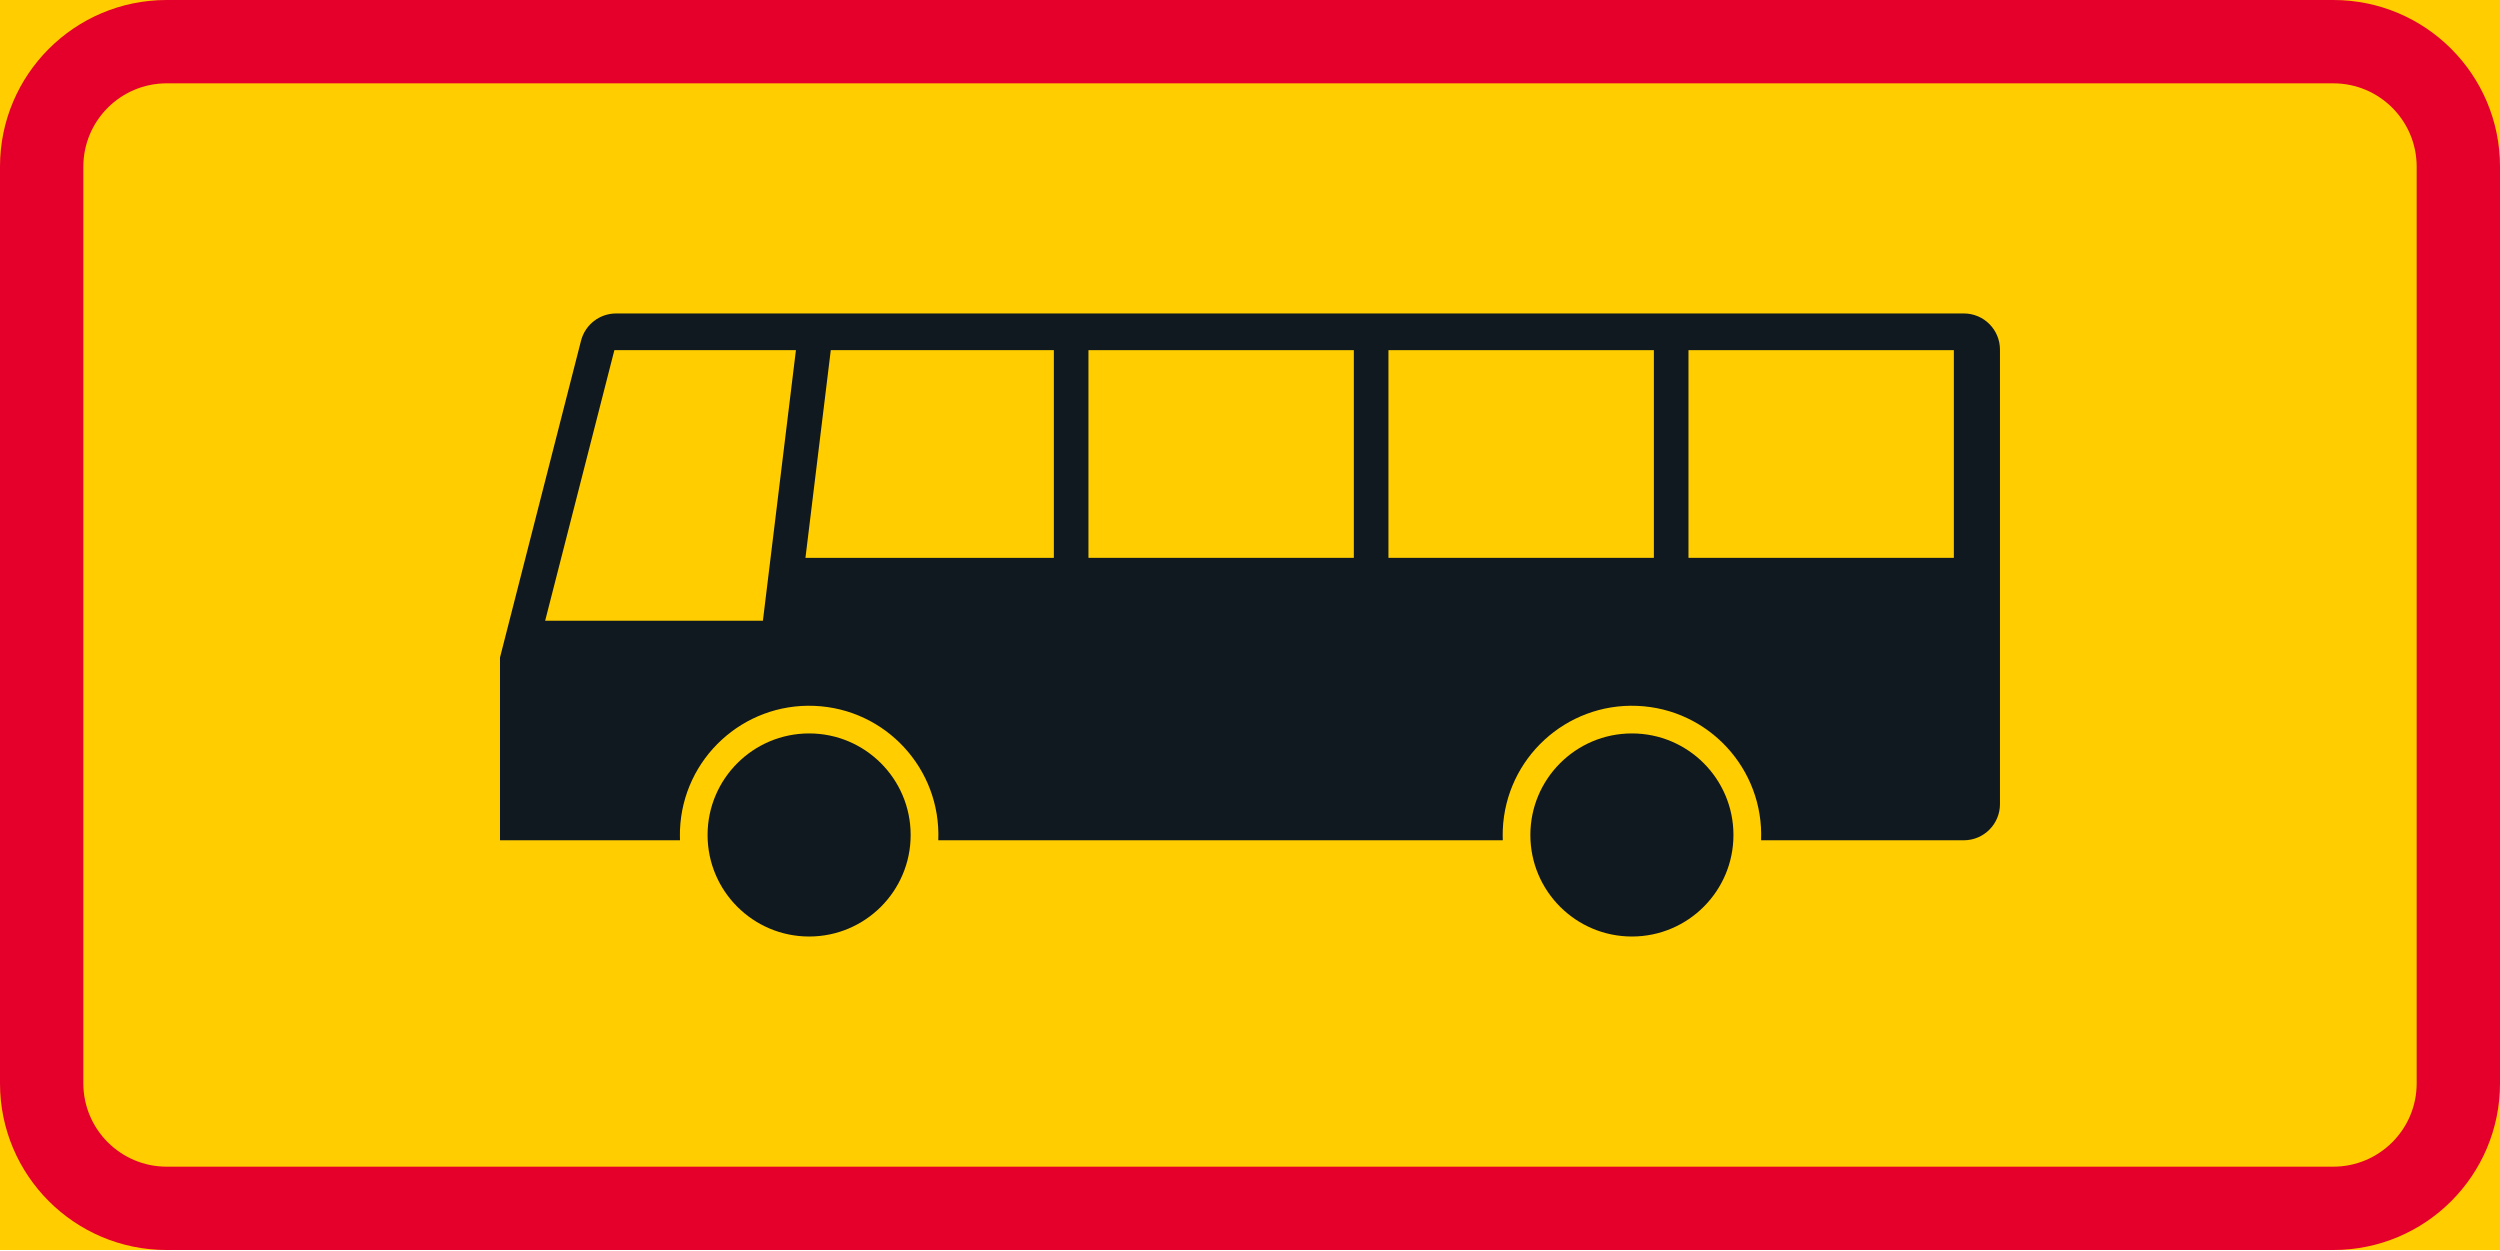
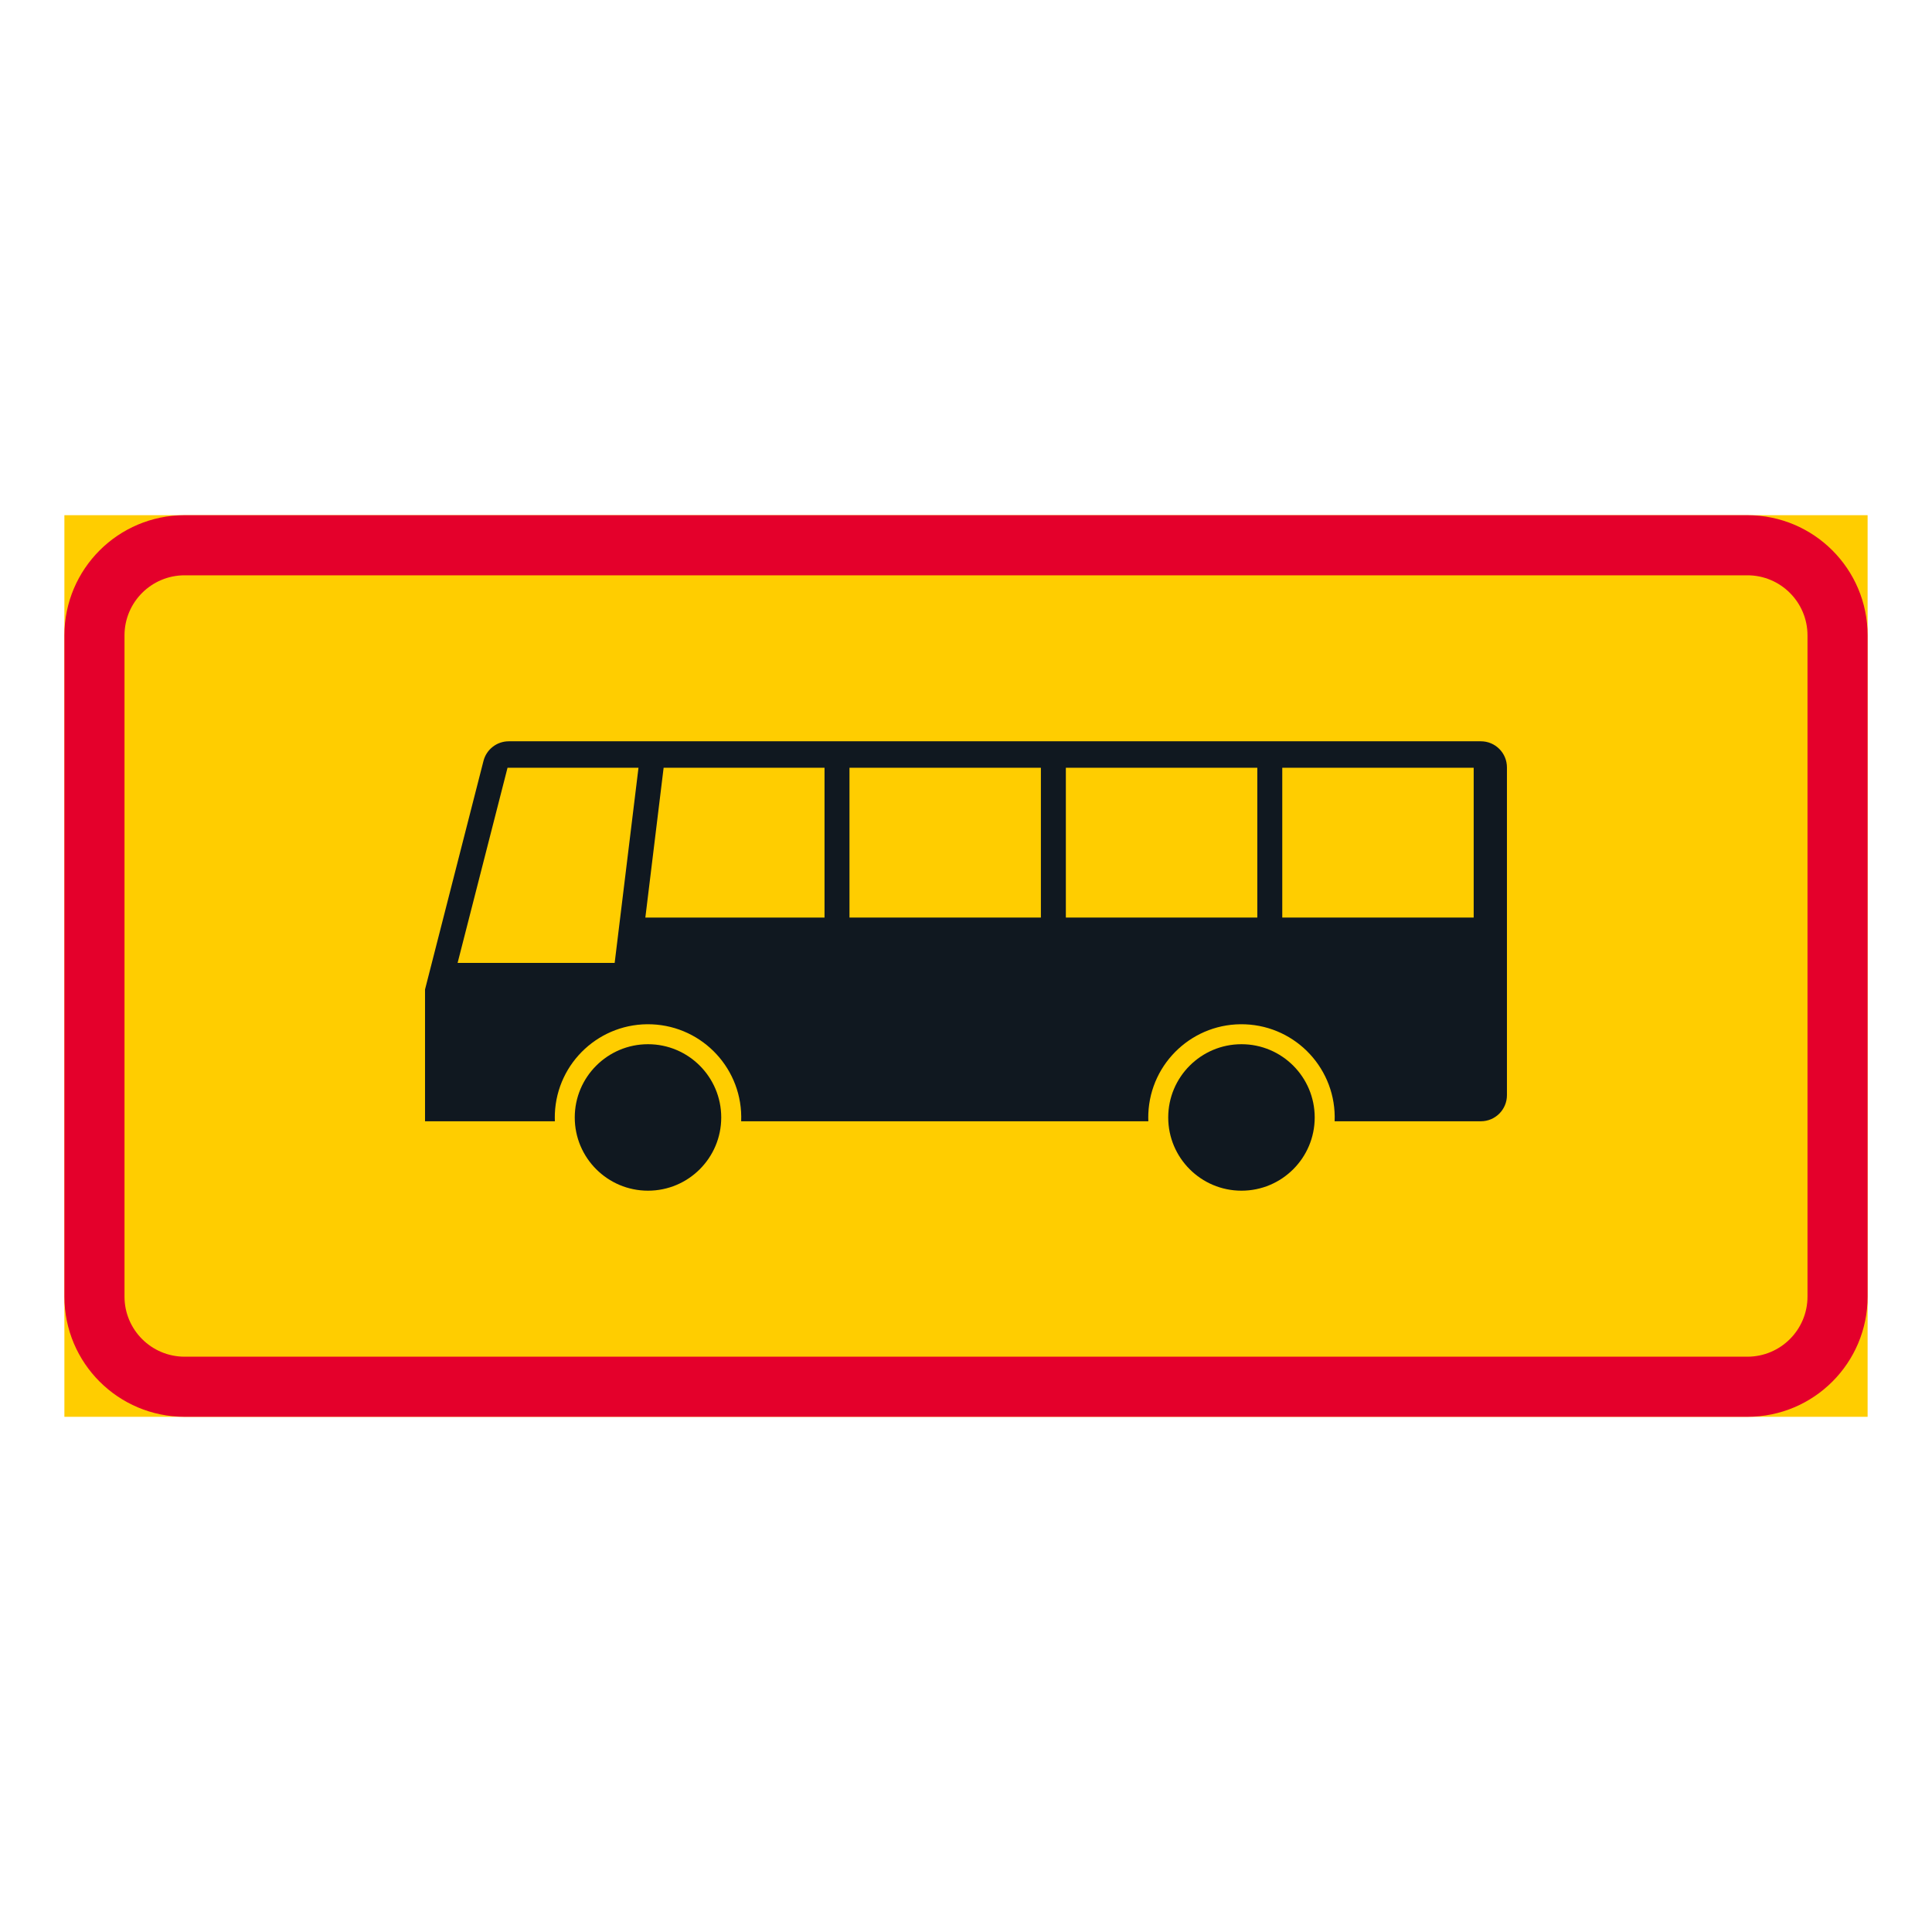
- <svg xmlns="http://www.w3.org/2000/svg" version="1.1" id="Layer_1" x="0px" y="0px" width="396.853" height="198.427" viewBox="0 0 396.853 198.427" xml:space="preserve">
-   <defs id="defs1003" />
-   <g id="LWPOLYLINE_144_" transform="translate(-14.172,-113.385)">
-     <rect x="14.172" y="113.385" style="fill:#ffcd00" width="396.853" height="198.427" id="rect967" />
+ <svg xmlns="http://www.w3.org/2000/svg" version="1.1" id="Layer_1" x="0px" y="0px" width="425.197px" height="425.196px" viewBox="0 0 425.197 425.196" style="enable-background:new 0 0 425.197 425.196;" xml:space="preserve">
+   <g id="LWPOLYLINE_144_">
+     <rect x="14.172" y="113.385" style="fill:#FFCD00;" width="396.853" height="198.427" />
  </g>
-   <g id="LWPOLYLINE_142_" transform="translate(-14.172,-113.385)">
-     <path style="fill:#e4002b" d="M 40.632,311.812 H 384.57 c 14.612,0 26.455,-11.847 26.455,-26.46 V 139.845 c 0,-14.613 -11.843,-26.46 -26.455,-26.46 H 40.632 c -14.613,0 -26.46,11.847 -26.46,26.46 v 145.507 c 0,14.613 11.847,26.46 26.46,26.46 z" id="path970" />
+   <g id="LWPOLYLINE_142_">
+     <path style="fill:#E4002B;" d="M40.632,311.812H384.57c14.612,0,26.455-11.847,26.455-26.46V139.845   c0-14.613-11.843-26.46-26.455-26.46H40.632c-14.613,0-26.46,11.847-26.46,26.46v145.507   C14.172,299.965,26.019,311.812,40.632,311.812z" />
  </g>
-   <g id="LWPOLYLINE_143_" transform="translate(-14.172,-113.385)">
-     <path style="fill:#ffcd00" d="M 40.632,298.584 H 384.57 c 7.302,0 13.228,-5.926 13.228,-13.232 V 139.845 c 0,-7.312 -5.926,-13.232 -13.228,-13.232 H 40.632 c -7.306,0 -13.232,5.921 -13.232,13.232 v 145.507 c -10e-4,7.306 5.926,13.232 13.232,13.232 z" id="path973" />
+   <g id="LWPOLYLINE_143_">
+     <path style="fill:#FFCD00;" d="M40.632,298.584H384.57c7.302,0,13.228-5.926,13.228-13.232V139.845   c0-7.312-5.926-13.232-13.228-13.232H40.632c-7.306,0-13.232,5.921-13.232,13.232v145.507   C27.399,292.658,33.326,298.584,40.632,298.584z" />
  </g>
-   <g id="CIRCLE_5_" transform="translate(-14.172,-113.385)">
-     <path style="fill:#101820" d="m 158.73,245.934 c 0,-8.903 -7.215,-16.123 -16.114,-16.123 -8.899,0 -16.123,7.22 -16.123,16.123 0,8.898 7.225,16.114 16.123,16.114 8.898,0 16.114,-7.216 16.114,-16.114 z" id="path976" />
+   <g id="CIRCLE_5_">
+     <path style="fill:#101820;" d="M158.73,245.934c0-8.903-7.215-16.123-16.114-16.123s-16.123,7.22-16.123,16.123   c0,8.898,7.225,16.114,16.123,16.114S158.73,254.832,158.73,245.934L158.73,245.934z" />
  </g>
-   <g id="LWPOLYLINE_151_" transform="translate(-14.172,-113.385)">
-     <path style="fill:#101820" d="m 293.728,246.771 h 32.188 c 3.165,0 5.733,-2.573 5.733,-5.743 v -72.141 c 0,-3.174 -2.568,-5.743 -5.733,-5.743 h -213.94 c -2.626,0 -4.916,1.78 -5.57,4.319 l -12.865,50.299 v 29.009 h 28.574 c -0.019,-0.558 -0.019,-1.115 0,-1.674 0.462,-11.322 10.015,-20.125 21.337,-19.663 11.322,0.462 20.125,10.015 19.664,21.337 h 89.61 c -0.02,-0.558 -0.02,-1.115 0,-1.674 0.462,-11.322 10.015,-20.125 21.338,-19.663 11.323,0.462 20.126,10.014 19.664,21.337 z" id="path979" />
+   <g id="LWPOLYLINE_151_">
+     <path style="fill:#101820;" d="M293.728,246.771h32.188c3.165,0,5.733-2.573,5.733-5.743v-72.141c0-3.174-2.568-5.743-5.733-5.743   h-213.94c-2.626,0-4.916,1.78-5.57,4.319l-12.865,50.299v29.009h28.574c-0.019-0.558-0.019-1.115,0-1.674   c0.462-11.322,10.015-20.125,21.337-19.663s20.125,10.015,19.664,21.337h89.61c-0.02-0.558-0.02-1.115,0-1.674   c0.462-11.322,10.015-20.125,21.338-19.663C285.387,225.896,294.19,235.448,293.728,246.771z" />
  </g>
-   <g id="ELLIPSE_1_" transform="translate(-14.172,-113.385)">
-     <path style="fill:#101820" d="m 289.341,245.934 c 0,-8.903 -7.216,-16.123 -16.114,-16.123 -8.898,0 -16.123,7.22 -16.123,16.123 0,8.898 7.225,16.114 16.123,16.114 8.898,0 16.114,-7.216 16.114,-16.114" id="path982" />
+   <g id="ELLIPSE_1_">
+     <path style="fill:#101820;" d="M289.341,245.934c0-8.903-7.216-16.123-16.114-16.123s-16.123,7.22-16.123,16.123   c0,8.898,7.225,16.114,16.123,16.114S289.341,254.832,289.341,245.934" />
  </g>
-   <g id="LWPOLYLINE_152_" transform="translate(-14.172,-113.385)">
-     <polygon style="fill:#ffcd00" points="140.519,168.969 111.698,168.969 100.709,211.922 135.276,211.922 " id="polygon985" />
+   <g id="LWPOLYLINE_152_">
+     <polygon style="fill:#FFCD00;" points="100.709,211.922 135.276,211.922 140.519,168.969 111.698,168.969  " />
  </g>
-   <g id="LWPOLYLINE_153_" transform="translate(-14.172,-113.385)">
-     <polygon style="fill:#ffcd00" points="181.462,168.969 146.051,168.969 142.029,201.937 181.462,201.937 " id="polygon988" />
+   <g id="LWPOLYLINE_153_">
+     <polygon style="fill:#FFCD00;" points="142.029,201.937 181.462,201.937 181.462,168.969 146.051,168.969  " />
  </g>
-   <g id="LWPOLYLINE_154_" transform="translate(-14.172,-113.385)">
-     <rect x="186.955" y="168.969" style="fill:#ffcd00" width="42.126" height="32.968" id="rect991" />
+   <g id="LWPOLYLINE_154_">
+     <rect x="186.955" y="168.969" style="fill:#FFCD00;" width="42.126" height="32.968" />
  </g>
-   <g id="LWPOLYLINE_155_" transform="translate(-14.172,-113.385)">
-     <rect x="234.575" y="168.969" style="fill:#ffcd00" width="42.135" height="32.968" id="rect994" />
+   <g id="LWPOLYLINE_155_">
+     <rect x="234.575" y="168.969" style="fill:#FFCD00;" width="42.135" height="32.968" />
  </g>
-   <g id="LWPOLYLINE_156_" transform="translate(-14.172,-113.385)">
-     <rect x="282.203" y="168.969" style="fill:#ffcd00" width="42.126" height="32.968" id="rect997" />
+   <g id="LWPOLYLINE_156_">
+     <rect x="282.203" y="168.969" style="fill:#FFCD00;" width="42.126" height="32.968" />
  </g>
</svg>
